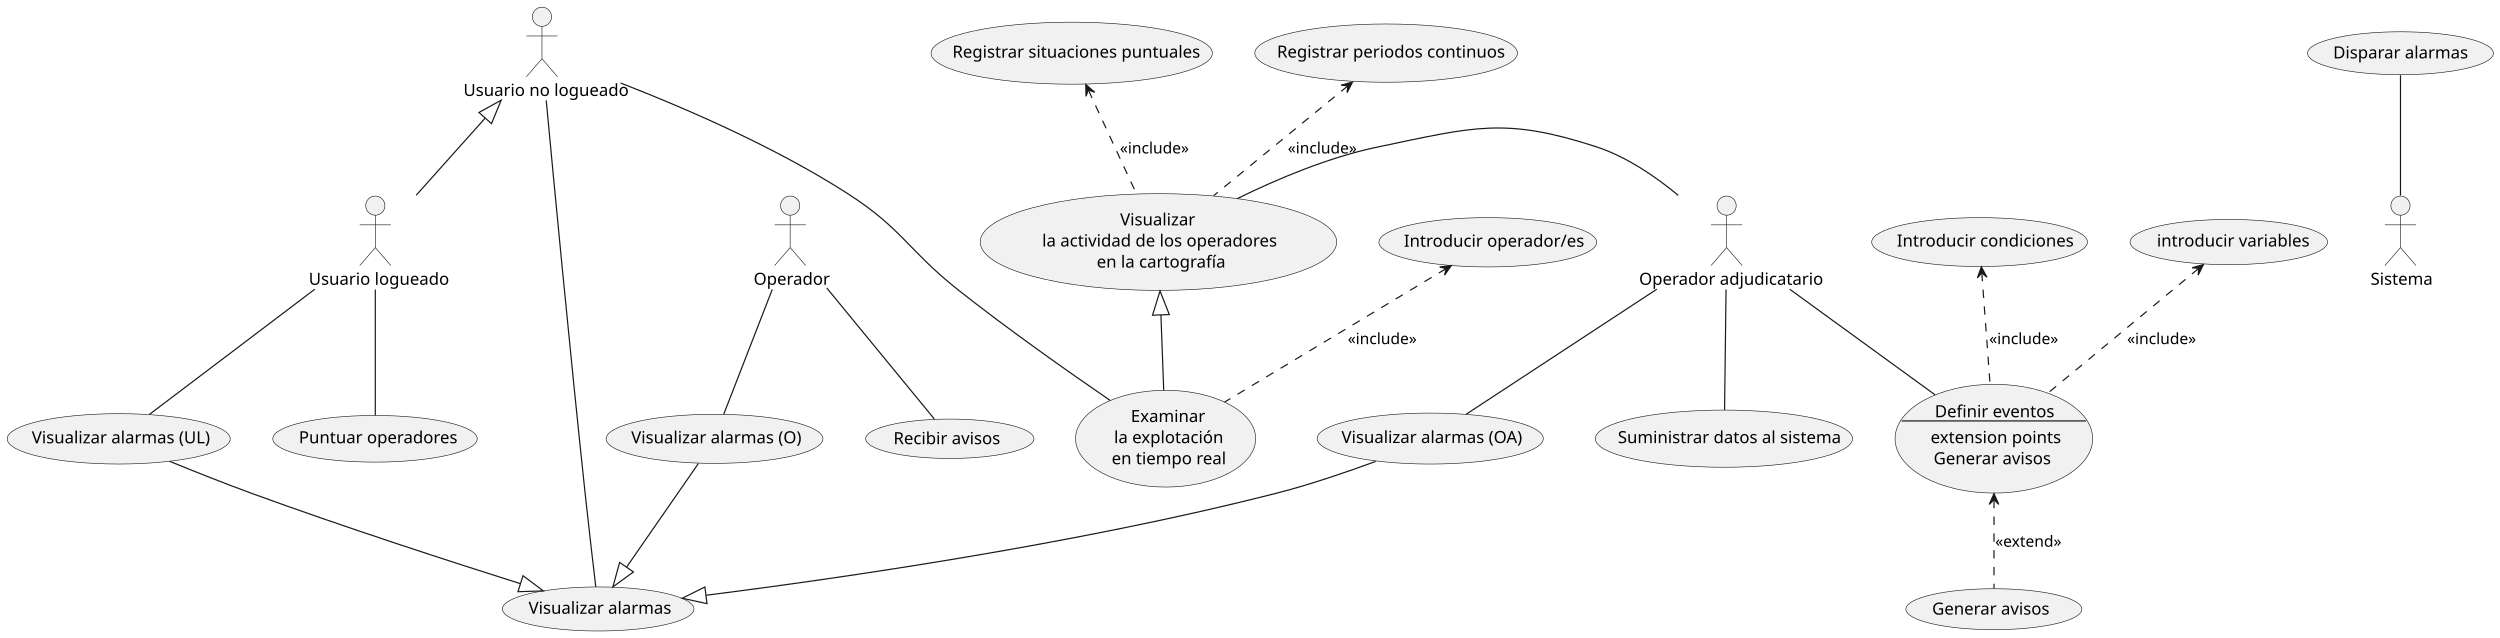
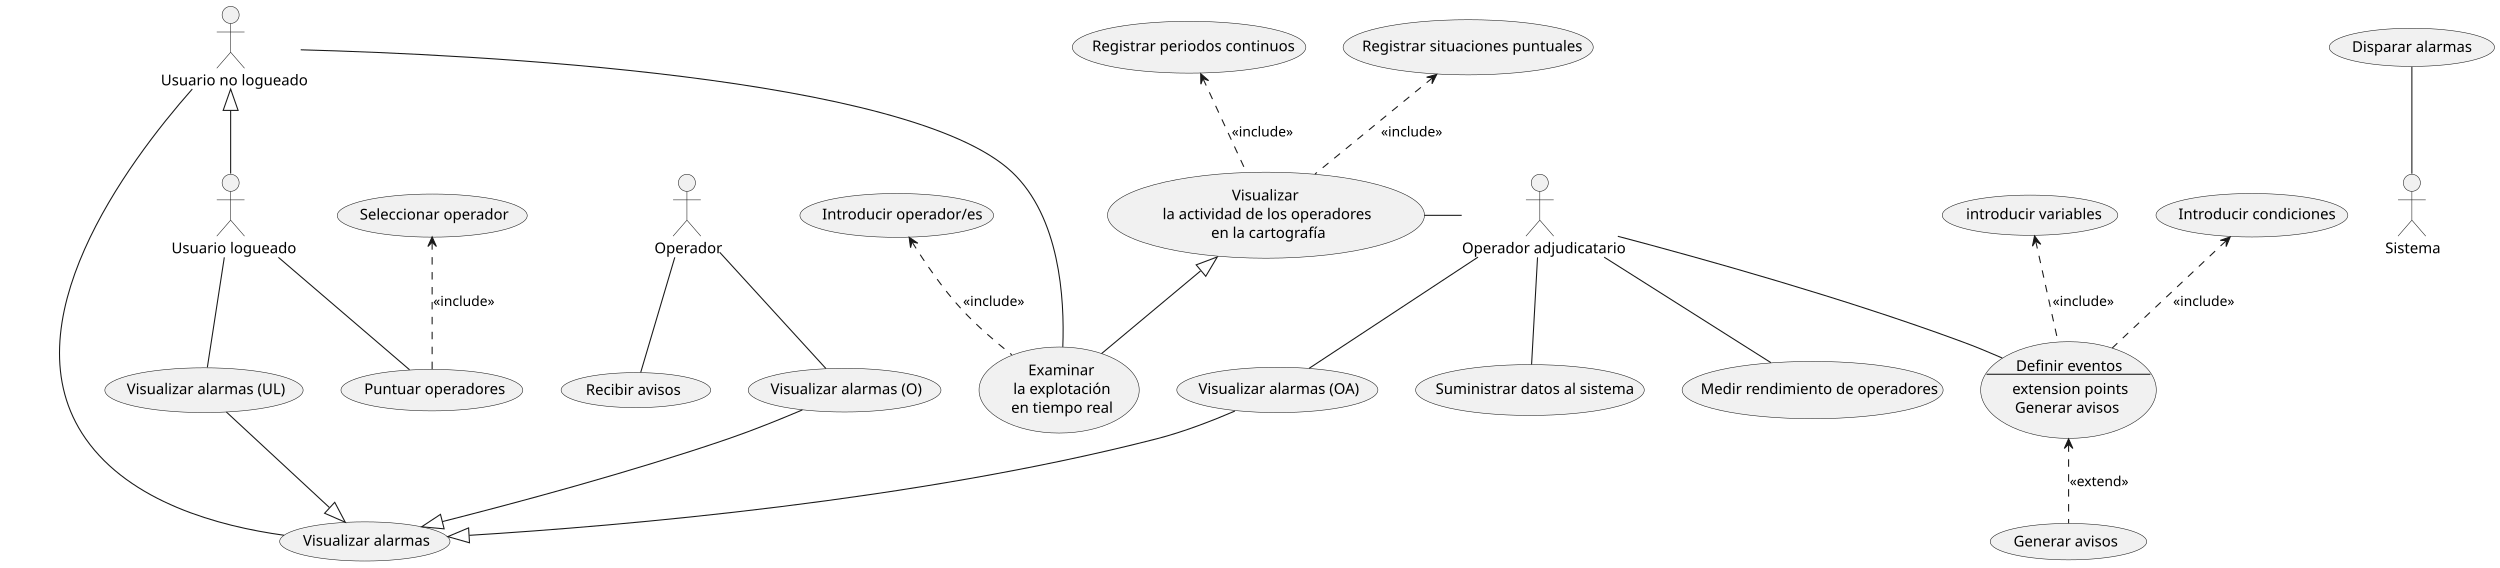
- <svg xmlns="http://www.w3.org/2000/svg" contentStyleType="text/css" height="532px" preserveAspectRatio="none" style="width:2085px;height:532px;background:#FFFFFF;" version="1.1" viewBox="0 0 2085 532" width="2085px" zoomAndPan="magnify">
+ <svg xmlns="http://www.w3.org/2000/svg" contentStyleType="text/css" height="532px" preserveAspectRatio="none" style="width:2345px;height:532px;background:#FFFFFF;" version="1.1" viewBox="0 0 2345 532" width="2345px" zoomAndPan="magnify">
  <defs />
  <g>
    <g id="elem_OA">
-       <ellipse cx="1440" cy="171.5" fill="#F1F1F1" rx="8" ry="8" style="stroke:#181818;stroke-width:0.5;" />
-       <path d="M1440,179.5 L1440,206.5 M1427,187.5 L1453,187.5 M1440,206.5 L1427,221.5 M1440,206.5 L1453,221.5 " fill="none" style="stroke:#181818;stroke-width:0.5;" />
-       <text fill="#000000" font-family="sans-serif" font-size="14" lengthAdjust="spacing" textLength="146" x="1367" y="237.533">Operador adjudicatario</text>
+       <ellipse cx="1444.34" cy="171.5" fill="#F1F1F1" rx="8" ry="8" style="stroke:#181818;stroke-width:0.5;" />
+       <path d="M1444.34,179.5 L1444.34,206.5 M1431.34,187.5 L1457.34,187.5 M1444.34,206.5 L1431.34,221.5 M1444.34,206.5 L1457.34,221.5 " fill="none" style="stroke:#181818;stroke-width:0.5;" />
+       <text fill="#000000" font-family="sans-serif" font-size="14" lengthAdjust="spacing" textLength="146" x="1371.34" y="237.533">Operador adjudicatario</text>
    </g>
    <g id="elem_Operador">
-       <ellipse cx="659" cy="171.5" fill="#F1F1F1" rx="8" ry="8" style="stroke:#181818;stroke-width:0.5;" />
-       <path d="M659,179.5 L659,206.5 M646,187.5 L672,187.5 M659,206.5 L646,221.5 M659,206.5 L672,221.5 " fill="none" style="stroke:#181818;stroke-width:0.5;" />
-       <text fill="#000000" font-family="sans-serif" font-size="14" lengthAdjust="spacing" textLength="61" x="628.5" y="237.533">Operador</text>
+       <ellipse cx="644.34" cy="171.5" fill="#F1F1F1" rx="8" ry="8" style="stroke:#181818;stroke-width:0.5;" />
+       <path d="M644.34,179.5 L644.34,206.5 M631.34,187.5 L657.34,187.5 M644.34,206.5 L631.34,221.5 M644.34,206.5 L657.34,221.5 " fill="none" style="stroke:#181818;stroke-width:0.5;" />
+       <text fill="#000000" font-family="sans-serif" font-size="14" lengthAdjust="spacing" textLength="61" x="613.84" y="237.533">Operador</text>
    </g>
    <g id="elem_UR">
-       <ellipse cx="313" cy="171.5" fill="#F1F1F1" rx="8" ry="8" style="stroke:#181818;stroke-width:0.5;" />
-       <path d="M313,179.5 L313,206.5 M300,187.5 L326,187.5 M313,206.5 L300,221.5 M313,206.5 L326,221.5 " fill="none" style="stroke:#181818;stroke-width:0.5;" />
-       <text fill="#000000" font-family="sans-serif" font-size="14" lengthAdjust="spacing" textLength="111" x="257.5" y="237.533">Usuario logueado</text>
+       <ellipse cx="216.34" cy="171.5" fill="#F1F1F1" rx="8" ry="8" style="stroke:#181818;stroke-width:0.5;" />
+       <path d="M216.34,179.5 L216.34,206.5 M203.34,187.5 L229.34,187.5 M216.34,206.5 L203.34,221.5 M216.34,206.5 L229.34,221.5 " fill="none" style="stroke:#181818;stroke-width:0.5;" />
+       <text fill="#000000" font-family="sans-serif" font-size="14" lengthAdjust="spacing" textLength="111" x="160.84" y="237.533">Usuario logueado</text>
    </g>
    <g id="elem_UNR">
-       <ellipse cx="452" cy="14" fill="#F1F1F1" rx="8" ry="8" style="stroke:#181818;stroke-width:0.5;" />
-       <path d="M452,22 L452,49 M439,30 L465,30 M452,49 L439,64 M452,49 L465,64 " fill="none" style="stroke:#181818;stroke-width:0.5;" />
-       <text fill="#000000" font-family="sans-serif" font-size="14" lengthAdjust="spacing" textLength="131" x="386.5" y="80.033">Usuario no logueado</text>
+       <ellipse cx="216.34" cy="14" fill="#F1F1F1" rx="8" ry="8" style="stroke:#181818;stroke-width:0.5;" />
+       <path d="M216.34,22 L216.34,49 M203.34,30 L229.34,30 M216.34,49 L203.34,64 M216.34,49 L229.34,64 " fill="none" style="stroke:#181818;stroke-width:0.5;" />
+       <text fill="#000000" font-family="sans-serif" font-size="14" lengthAdjust="spacing" textLength="131" x="150.84" y="80.033">Usuario no logueado</text>
    </g>
    <g id="elem_VisualAct">
-       <ellipse cx="966.164" cy="201.855" fill="#F1F1F1" rx="148.664" ry="40.355" style="stroke:#181818;stroke-width:0.5;" />
-       <text fill="#000000" font-family="sans-serif" font-size="14" lengthAdjust="spacing" textLength="60" x="934.164" y="187.974">Visualizar</text>
-       <text fill="#000000" font-family="sans-serif" font-size="14" lengthAdjust="spacing" textLength="190" x="869.164" y="205.584">la actividad de los operadores</text>
-       <text fill="#000000" font-family="sans-serif" font-size="14" lengthAdjust="spacing" textLength="103" x="914.664" y="223.193">en la cartografía</text>
+       <ellipse cx="1187.504" cy="201.855" fill="#F1F1F1" rx="148.664" ry="40.355" style="stroke:#181818;stroke-width:0.5;" />
+       <text fill="#000000" font-family="sans-serif" font-size="14" lengthAdjust="spacing" textLength="60" x="1155.504" y="187.974">Visualizar</text>
+       <text fill="#000000" font-family="sans-serif" font-size="14" lengthAdjust="spacing" textLength="190" x="1090.504" y="205.584">la actividad de los operadores</text>
+       <text fill="#000000" font-family="sans-serif" font-size="14" lengthAdjust="spacing" textLength="103" x="1136.004" y="223.193">en la cartografía</text>
    </g>
    <g id="elem_Registrar situaciones puntuales">
-       <ellipse cx="893.817" cy="44.363" fill="#F1F1F1" rx="117.317" ry="25.863" style="stroke:#181818;stroke-width:0.5;" />
-       <text fill="#000000" font-family="sans-serif" font-size="14" lengthAdjust="spacing" textLength="199" x="794.317" y="48.092">Registrar situaciones puntuales</text>
+       <ellipse cx="1377.157" cy="44.363" fill="#F1F1F1" rx="117.317" ry="25.863" style="stroke:#181818;stroke-width:0.5;" />
+       <text fill="#000000" font-family="sans-serif" font-size="14" lengthAdjust="spacing" textLength="199" x="1277.657" y="48.092">Registrar situaciones puntuales</text>
    </g>
    <g id="elem_Registrar periodos continuos">
-       <ellipse cx="1156.023" cy="44.304" fill="#F1F1F1" rx="109.523" ry="24.305" style="stroke:#181818;stroke-width:0.5;" />
-       <text fill="#000000" font-family="sans-serif" font-size="14" lengthAdjust="spacing" textLength="182" x="1065.023" y="48.033">Registrar periodos continuos</text>
+       <ellipse cx="1115.363" cy="44.304" fill="#F1F1F1" rx="109.523" ry="24.305" style="stroke:#181818;stroke-width:0.5;" />
+       <text fill="#000000" font-family="sans-serif" font-size="14" lengthAdjust="spacing" textLength="182" x="1024.363" y="48.033">Registrar periodos continuos</text>
    </g>
    <g id="elem_Visualizar alarmas UR">
-       <ellipse cx="99.002" cy="366" fill="#F1F1F1" rx="93.002" ry="21" style="stroke:#181818;stroke-width:0.5;" />
-       <text fill="#000000" font-family="sans-serif" font-size="14" lengthAdjust="spacing" textLength="145" x="26.502" y="369.729">Visualizar alarmas (UL)</text>
+       <ellipse cx="191.342" cy="366" fill="#F1F1F1" rx="93.002" ry="21" style="stroke:#181818;stroke-width:0.5;" />
+       <text fill="#000000" font-family="sans-serif" font-size="14" lengthAdjust="spacing" textLength="145" x="118.842" y="369.729">Visualizar alarmas (UL)</text>
    </g>
    <g id="elem_Visualizar alarmas OA">
-       <ellipse cx="1192.813" cy="365.763" fill="#F1F1F1" rx="94.313" ry="21.263" style="stroke:#181818;stroke-width:0.5;" />
-       <text fill="#000000" font-family="sans-serif" font-size="14" lengthAdjust="spacing" textLength="148" x="1118.813" y="369.491">Visualizar alarmas (OA)</text>
+       <ellipse cx="1198.153" cy="365.763" fill="#F1F1F1" rx="94.313" ry="21.263" style="stroke:#181818;stroke-width:0.5;" />
+       <text fill="#000000" font-family="sans-serif" font-size="14" lengthAdjust="spacing" textLength="148" x="1124.153" y="369.491">Visualizar alarmas (OA)</text>
    </g>
    <g id="elem_Visualizar alarmas O">
-       <ellipse cx="595.897" cy="365.979" fill="#F1F1F1" rx="90.397" ry="20.48" style="stroke:#181818;stroke-width:0.5;" />
-       <text fill="#000000" font-family="sans-serif" font-size="14" lengthAdjust="spacing" textLength="139" x="526.397" y="369.708">Visualizar alarmas (O)</text>
+       <ellipse cx="792.237" cy="365.979" fill="#F1F1F1" rx="90.397" ry="20.48" style="stroke:#181818;stroke-width:0.5;" />
+       <text fill="#000000" font-family="sans-serif" font-size="14" lengthAdjust="spacing" textLength="139" x="722.737" y="369.708">Visualizar alarmas (O)</text>
    </g>
    <g id="elem_Visualizar alarmas">
-       <ellipse cx="498.879" cy="507.876" fill="#F1F1F1" rx="79.879" ry="18.376" style="stroke:#181818;stroke-width:0.5;" />
-       <text fill="#000000" font-family="sans-serif" font-size="14" lengthAdjust="spacing" textLength="114" x="440.837" y="511.902">Visualizar alarmas</text>
+       <ellipse cx="342.219" cy="507.876" fill="#F1F1F1" rx="79.879" ry="18.376" style="stroke:#181818;stroke-width:0.5;" />
+       <text fill="#000000" font-family="sans-serif" font-size="14" lengthAdjust="spacing" textLength="114" x="284.177" y="511.902">Visualizar alarmas</text>
    </g>
    <g id="elem_Recibir avisos">
-       <ellipse cx="792.153" cy="365.931" fill="#F1F1F1" rx="70.153" ry="16.431" style="stroke:#181818;stroke-width:0.5;" />
-       <text fill="#000000" font-family="sans-serif" font-size="14" lengthAdjust="spacing" textLength="88" x="745.153" y="370.447">Recibir avisos</text>
+       <ellipse cx="596.493" cy="365.931" fill="#F1F1F1" rx="70.153" ry="16.431" style="stroke:#181818;stroke-width:0.5;" />
+       <text fill="#000000" font-family="sans-serif" font-size="14" lengthAdjust="spacing" textLength="88" x="549.493" y="370.447">Recibir avisos</text>
    </g>
    <g id="elem_DE">
-       <ellipse cx="1662.882" cy="365.857" fill="#F1F1F1" rx="82.382" ry="45.357" style="stroke:#181818;stroke-width:0.5;" />
-       <text fill="#000000" font-family="sans-serif" font-size="14" lengthAdjust="spacing" textLength="95" x="1613.632" y="347.976">Definir eventos</text>
-       <line style="stroke:#181818;stroke-width:1.0;" x1="1586.012" x2="1739.753" y1="351.052" y2="351.052" />
-       <text fill="#000000" font-family="sans-serif" font-size="14" lengthAdjust="spacing" textLength="102" x="1610.132" y="369.585">extension points</text>
-       <text fill="#000000" font-family="sans-serif" font-size="14" lengthAdjust="spacing" textLength="97" x="1612.632" y="387.195">Generar avisos</text>
+       <ellipse cx="1940.222" cy="365.857" fill="#F1F1F1" rx="82.382" ry="45.357" style="stroke:#181818;stroke-width:0.5;" />
+       <text fill="#000000" font-family="sans-serif" font-size="14" lengthAdjust="spacing" textLength="95" x="1890.972" y="347.976">Definir eventos</text>
+       <line style="stroke:#181818;stroke-width:1.0;" x1="1863.352" x2="2017.093" y1="351.052" y2="351.052" />
+       <text fill="#000000" font-family="sans-serif" font-size="14" lengthAdjust="spacing" textLength="102" x="1887.472" y="369.585">extension points</text>
+       <text fill="#000000" font-family="sans-serif" font-size="14" lengthAdjust="spacing" textLength="97" x="1889.972" y="387.195">Generar avisos</text>
    </g>
    <g id="elem_GA">
-       <ellipse cx="1662.876" cy="508.075" fill="#F1F1F1" rx="73.376" ry="17.075" style="stroke:#181818;stroke-width:0.5;" />
-       <text fill="#000000" font-family="sans-serif" font-size="14" lengthAdjust="spacing" textLength="97" x="1611.376" y="512.592">Generar avisos</text>
+       <ellipse cx="1940.216" cy="508.075" fill="#F1F1F1" rx="73.376" ry="17.075" style="stroke:#181818;stroke-width:0.5;" />
+       <text fill="#000000" font-family="sans-serif" font-size="14" lengthAdjust="spacing" textLength="97" x="1888.716" y="512.592">Generar avisos</text>
    </g>
    <g id="elem_EX">
-       <ellipse cx="972.125" cy="365.855" fill="#F1F1F1" rx="75.125" ry="40.355" style="stroke:#181818;stroke-width:0.5;" />
-       <text fill="#000000" font-family="sans-serif" font-size="14" lengthAdjust="spacing" textLength="58" x="943.125" y="351.974">Examinar</text>
-       <text fill="#000000" font-family="sans-serif" font-size="14" lengthAdjust="spacing" textLength="86" x="929.125" y="369.584">la explotación</text>
-       <text fill="#000000" font-family="sans-serif" font-size="14" lengthAdjust="spacing" textLength="90" x="927.125" y="387.193">en tiempo real</text>
+       <ellipse cx="993.465" cy="365.855" fill="#F1F1F1" rx="75.125" ry="40.355" style="stroke:#181818;stroke-width:0.5;" />
+       <text fill="#000000" font-family="sans-serif" font-size="14" lengthAdjust="spacing" textLength="58" x="964.465" y="351.974">Examinar</text>
+       <text fill="#000000" font-family="sans-serif" font-size="14" lengthAdjust="spacing" textLength="86" x="950.465" y="369.584">la explotación</text>
+       <text fill="#000000" font-family="sans-serif" font-size="14" lengthAdjust="spacing" textLength="90" x="948.465" y="387.193">en tiempo real</text>
    </g>
    <g id="elem_introducir variables">
-       <ellipse cx="1858.835" cy="201.867" fill="#F1F1F1" rx="82.335" ry="18.867" style="stroke:#181818;stroke-width:0.5;" />
-       <text fill="#000000" font-family="sans-serif" font-size="14" lengthAdjust="spacing" textLength="120" x="1798.835" y="205.595">introducir variables</text>
+       <ellipse cx="1904.175" cy="201.867" fill="#F1F1F1" rx="82.335" ry="18.867" style="stroke:#181818;stroke-width:0.5;" />
+       <text fill="#000000" font-family="sans-serif" font-size="14" lengthAdjust="spacing" textLength="120" x="1844.175" y="205.595">introducir variables</text>
    </g>
    <g id="elem_Introducir condiciones">
-       <ellipse cx="1650.966" cy="201.893" fill="#F1F1F1" rx="89.966" ry="20.393" style="stroke:#181818;stroke-width:0.5;" />
-       <text fill="#000000" font-family="sans-serif" font-size="14" lengthAdjust="spacing" textLength="138" x="1581.966" y="205.622">Introducir condiciones</text>
+       <ellipse cx="2112.306" cy="201.893" fill="#F1F1F1" rx="89.966" ry="20.393" style="stroke:#181818;stroke-width:0.5;" />
+       <text fill="#000000" font-family="sans-serif" font-size="14" lengthAdjust="spacing" textLength="138" x="2043.306" y="205.622">Introducir condiciones</text>
    </g>
    <g id="elem_Introducir operador/es">
-       <ellipse cx="1240.83" cy="202.066" fill="#F1F1F1" rx="90.83" ry="20.566" style="stroke:#181818;stroke-width:0.5;" />
-       <text fill="#000000" font-family="sans-serif" font-size="14" lengthAdjust="spacing" textLength="140" x="1170.83" y="205.794">Introducir operador/es</text>
+       <ellipse cx="841.17" cy="202.066" fill="#F1F1F1" rx="90.83" ry="20.566" style="stroke:#181818;stroke-width:0.5;" />
+       <text fill="#000000" font-family="sans-serif" font-size="14" lengthAdjust="spacing" textLength="140" x="771.17" y="205.794">Introducir operador/es</text>
    </g>
    <g id="elem_Disparar alarmas">
-       <ellipse cx="2002.007" cy="44.401" fill="#F1F1F1" rx="77.507" ry="17.901" style="stroke:#181818;stroke-width:0.5;" />
-       <text fill="#000000" font-family="sans-serif" font-size="14" lengthAdjust="spacing" textLength="108" x="1945.857" y="48.716">Disparar alarmas</text>
+       <ellipse cx="2262.347" cy="44.401" fill="#F1F1F1" rx="77.507" ry="17.901" style="stroke:#181818;stroke-width:0.5;" />
+       <text fill="#000000" font-family="sans-serif" font-size="14" lengthAdjust="spacing" textLength="108" x="2206.197" y="48.716">Disparar alarmas</text>
    </g>
    <g id="elem_Sistema">
-       <ellipse cx="2002" cy="171.5" fill="#F1F1F1" rx="8" ry="8" style="stroke:#181818;stroke-width:0.5;" />
-       <path d="M2002,179.5 L2002,206.5 M1989,187.5 L2015,187.5 M2002,206.5 L1989,221.5 M2002,206.5 L2015,221.5 " fill="none" style="stroke:#181818;stroke-width:0.5;" />
-       <text fill="#000000" font-family="sans-serif" font-size="14" lengthAdjust="spacing" textLength="50" x="1977" y="237.533">Sistema</text>
+       <ellipse cx="2262.34" cy="171.5" fill="#F1F1F1" rx="8" ry="8" style="stroke:#181818;stroke-width:0.5;" />
+       <path d="M2262.34,179.5 L2262.34,206.5 M2249.34,187.5 L2275.34,187.5 M2262.34,206.5 L2249.34,221.5 M2262.34,206.5 L2275.34,221.5 " fill="none" style="stroke:#181818;stroke-width:0.5;" />
+       <text fill="#000000" font-family="sans-serif" font-size="14" lengthAdjust="spacing" textLength="50" x="2237.34" y="237.533">Sistema</text>
    </g>
    <g id="elem_Suministrar datos al sistema">
-       <ellipse cx="1437.751" cy="365.85" fill="#F1F1F1" rx="107.251" ry="23.85" style="stroke:#181818;stroke-width:0.5;" />
-       <text fill="#000000" font-family="sans-serif" font-size="14" lengthAdjust="spacing" textLength="177" x="1349.251" y="369.579">Suministrar datos al sistema</text>
-     </g>
-     <g id="elem_Puntuar operadores">
-       <ellipse cx="312.77" cy="365.954" fill="#F1F1F1" rx="85.27" ry="19.454" style="stroke:#181818;stroke-width:0.5;" />
-       <text fill="#000000" font-family="sans-serif" font-size="14" lengthAdjust="spacing" textLength="127" x="249.27" y="369.683">Puntuar operadores</text>
+       <ellipse cx="1435.091" cy="365.85" fill="#F1F1F1" rx="107.251" ry="23.85" style="stroke:#181818;stroke-width:0.5;" />
+       <text fill="#000000" font-family="sans-serif" font-size="14" lengthAdjust="spacing" textLength="177" x="1346.591" y="369.579">Suministrar datos al sistema</text>
+     </g>
+     <g id="elem_PO">
+       <ellipse cx="405.11" cy="365.954" fill="#F1F1F1" rx="85.27" ry="19.454" style="stroke:#181818;stroke-width:0.5;" />
+       <text fill="#000000" font-family="sans-serif" font-size="14" lengthAdjust="spacing" textLength="127" x="341.61" y="369.683">Puntuar operadores</text>
+     </g>
+     <g id="elem_Seleccionar operador">
+       <ellipse cx="405.445" cy="202.221" fill="#F1F1F1" rx="89.105" ry="20.221" style="stroke:#181818;stroke-width:0.5;" />
+       <text fill="#000000" font-family="sans-serif" font-size="14" lengthAdjust="spacing" textLength="136" x="337.445" y="205.95">Seleccionar operador</text>
+     </g>
+     <g id="elem_Medir rendimiento de operadores">
+       <ellipse cx="1700.251" cy="365.882" fill="#F1F1F1" rx="122.411" ry="26.882" style="stroke:#181818;stroke-width:0.5;" />
+       <text fill="#000000" font-family="sans-serif" font-size="14" lengthAdjust="spacing" textLength="210" x="1595.251" y="369.611">Medir rendimiento de operadores</text>
    </g>
    <g id="link_VisualAct_OA">
-       <path d="M1031.8,165.69 C1065.84,148.95 1108.7,130.96 1149.5,122.5 C1228.7,106.08 1254.62,97.35 1331.5,122.5 C1356.58,130.7 1380.66,147.16 1399.73,162.98 " fill="none" id="VisualAct-OA" style="stroke:#181818;stroke-width:1.0;" />
+       <path d="M1335.92,202 C1347.63,202 1359.35,202 1371.07,202 " fill="none" id="VisualAct-OA" style="stroke:#181818;stroke-width:1.0;" />
    </g>
    <g id="link_Registrar situaciones puntuales_VisualAct">
-       <path d="M907.77,75.24 C919.11,99.73 935.29,134.67 947.72,161.51 " fill="none" id="Registrar situaciones puntuales-backto-VisualAct" style="stroke:#181818;stroke-width:1.0;stroke-dasharray:7.0,7.0;" />
-       <polygon fill="#181818" points="905.57,70.48,905.716,80.328,907.668,75.019,912.977,76.971,905.57,70.48" style="stroke:#181818;stroke-width:1.0;" />
-       <text fill="#000000" font-family="sans-serif" font-size="13" lengthAdjust="spacing" textLength="55" x="934" y="127.995">«include»</text>
+       <path d="M1343.61,73.1 C1312.96,98.19 1267.46,135.42 1233.45,163.26 " fill="none" id="Registrar situaciones puntuales-backto-VisualAct" style="stroke:#181818;stroke-width:1.0;stroke-dasharray:7.0,7.0;" />
+       <polygon fill="#181818" points="1347.65,69.8,1338.153,72.409,1343.782,72.969,1343.223,78.598,1347.65,69.8" style="stroke:#181818;stroke-width:1.0;" />
+       <text fill="#000000" font-family="sans-serif" font-size="13" lengthAdjust="spacing" textLength="55" x="1295.34" y="127.995">«include»</text>
    </g>
    <g id="link_Registrar periodos continuos_VisualAct">
-       <path d="M1123.94,71.74 C1093.32,96.8 1046.83,134.85 1012.21,163.18 " fill="none" id="Registrar periodos continuos-backto-VisualAct" style="stroke:#181818;stroke-width:1.0;stroke-dasharray:7.0,7.0;" />
-       <polygon fill="#181818" points="1127.96,68.44,1118.457,71.028,1124.085,71.6,1123.513,77.228,1127.96,68.44" style="stroke:#181818;stroke-width:1.0;" />
-       <text fill="#000000" font-family="sans-serif" font-size="13" lengthAdjust="spacing" textLength="55" x="1074" y="127.995">«include»</text>
+       <path d="M1128.48,73.88 C1139.87,98.49 1156.48,134.35 1169.15,161.71 " fill="none" id="Registrar periodos continuos-backto-VisualAct" style="stroke:#181818;stroke-width:1.0;stroke-dasharray:7.0,7.0;" />
+       <polygon fill="#181818" points="1126.27,69.12,1126.427,78.968,1128.373,73.656,1133.685,75.602,1126.27,69.12" style="stroke:#181818;stroke-width:1.0;" />
+       <text fill="#000000" font-family="sans-serif" font-size="13" lengthAdjust="spacing" textLength="55" x="1155.34" y="127.995">«include»</text>
    </g>
    <g id="link_OA_Visualizar alarmas OA">
-       <path d="M1381.78,241.19 C1331.86,273.93 1261.97,319.76 1222.75,345.49 " fill="none" id="OA-Visualizar alarmas OA" style="stroke:#181818;stroke-width:1.0;" />
+       <path d="M1386.35,241.19 C1336.63,273.93 1267.03,319.76 1227.96,345.49 " fill="none" id="OA-Visualizar alarmas OA" style="stroke:#181818;stroke-width:1.0;" />
    </g>
    <g id="link_UR_Visualizar alarmas UR">
-       <path d="M262.56,241.19 C219.18,274.02 158.41,320.03 124.48,345.71 " fill="none" id="UR-Visualizar alarmas UR" style="stroke:#181818;stroke-width:1.0;" />
+       <path d="M210.41,241.39 C205.42,273.77 198.46,318.83 194.48,344.65 " fill="none" id="UR-Visualizar alarmas UR" style="stroke:#181818;stroke-width:1.0;" />
    </g>
    <g id="link_Operador_Visualizar alarmas O">
-       <path d="M644.07,241.39 C631.33,274.14 613.55,319.88 603.57,345.54 " fill="none" id="Operador-Visualizar alarmas O" style="stroke:#181818;stroke-width:1.0;" />
+       <path d="M675,236.57 C705.15,269.56 750.1,318.76 774.69,345.69 " fill="none" id="Operador-Visualizar alarmas O" style="stroke:#181818;stroke-width:1.0;" />
    </g>
    <g id="link_Visualizar alarmas O_Visualizar alarmas">
-       <path d="M582.51,386.47 C567.04,408.79 541.4,445.81 522.6,472.94 " fill="none" id="Visualizar alarmas O-to-Visualizar alarmas" style="stroke:#181818;stroke-width:1.0;" />
-       <polygon fill="none" points="528.29,477.01,511.15,489.46,516.79,469.04,528.29,477.01" style="stroke:#181818;stroke-width:1.0;" />
+       <path d="M752.64,384.49 C732.15,393.18 706.64,403.51 683.34,411.5 C592.03,442.81 484.46,471.63 414.92,489.25 " fill="none" id="Visualizar alarmas O-to-Visualizar alarmas" style="stroke:#181818;stroke-width:1.0;" />
+       <polygon fill="none" points="416.59,496.04,395.49,494.13,413.18,482.47,416.59,496.04" style="stroke:#181818;stroke-width:1.0;" />
    </g>
    <g id="link_Visualizar alarmas OA_Visualizar alarmas">
-       <path d="M1147.29,384.83 C1122.87,393.83 1092.12,404.33 1064,411.5 C898.62,453.7 701.13,482.23 588.86,496.46 " fill="none" id="Visualizar alarmas OA-to-Visualizar alarmas" style="stroke:#181818;stroke-width:1.0;" />
-       <polygon fill="none" points="589.63,503.42,568.92,498.95,587.89,489.52,589.63,503.42" style="stroke:#181818;stroke-width:1.0;" />
+       <path d="M1158.35,385.55 C1137.08,394.69 1110.25,405.1 1085.34,411.5 C858.73,469.72 583.69,493.28 440.19,502.14 " fill="none" id="Visualizar alarmas OA-to-Visualizar alarmas" style="stroke:#181818;stroke-width:1.0;" />
+       <polygon fill="none" points="440.38,509.14,420,503.34,439.55,495.16,440.38,509.14" style="stroke:#181818;stroke-width:1.0;" />
    </g>
    <g id="link_Visualizar alarmas UR_Visualizar alarmas">
-       <path d="M141.46,384.74 C162.04,393.15 187.18,403.17 210,411.5 C286.31,439.37 375.2,468.21 434.04,486.8 " fill="none" id="Visualizar alarmas UR-to-Visualizar alarmas" style="stroke:#181818;stroke-width:1.0;" />
-       <polygon fill="none" points="436.17,480.14,453.15,492.82,431.97,493.49,436.17,480.14" style="stroke:#181818;stroke-width:1.0;" />
+       <path d="M212.33,386.47 C237.36,409.67 279.49,448.73 308.99,476.08 " fill="none" id="Visualizar alarmas UR-to-Visualizar alarmas" style="stroke:#181818;stroke-width:1.0;" />
+       <polygon fill="none" points="313.98,471.16,323.89,489.89,304.46,481.43,313.98,471.16" style="stroke:#181818;stroke-width:1.0;" />
    </g>
    <g id="link_Operador_Recibir avisos">
-       <path d="M689.51,240.17 C717.89,274.73 758.77,324.53 779.27,349.5 " fill="none" id="Operador-Recibir avisos" style="stroke:#181818;stroke-width:1.0;" />
+       <path d="M632.96,241.39 C622.76,275.82 608.3,324.62 600.98,349.34 " fill="none" id="Operador-Recibir avisos" style="stroke:#181818;stroke-width:1.0;" />
    </g>
    <g id="link_OA_DE">
-       <path d="M1492.57,241.19 C1529.26,267.85 1577.92,303.19 1613.84,329.29 " fill="none" id="OA-DE" style="stroke:#181818;stroke-width:1.0;" />
+       <path d="M1517.53,221.65 C1597.72,242.79 1729.67,279.65 1840.34,320.5 C1852.73,325.07 1865.76,330.44 1878.17,335.84 " fill="none" id="OA-DE" style="stroke:#181818;stroke-width:1.0;" />
    </g>
    <g id="link_introducir variables_DE">
-       <path d="M1833.51,224.06 C1801.74,250.33 1746.87,295.68 1707.96,327.84 " fill="none" id="introducir variables-backto-DE" style="stroke:#181818;stroke-width:1.0;stroke-dasharray:7.0,7.0;" />
-       <polygon fill="#181818" points="1837.65,220.65,1828.164,223.297,1833.795,223.834,1833.258,229.465,1837.65,220.65" style="stroke:#181818;stroke-width:1.0;" />
-       <text fill="#000000" font-family="sans-serif" font-size="13" lengthAdjust="spacing" textLength="55" x="1774" y="286.995">«include»</text>
+       <path d="M1909.51,226.27 C1914.96,250.81 1923.69,290.06 1930.46,320.56 " fill="none" id="introducir variables-backto-DE" style="stroke:#181818;stroke-width:1.0;stroke-dasharray:7.0,7.0;" />
+       <polygon fill="#181818" points="1908.4,221.27,1906.448,230.923,1909.485,226.151,1914.257,229.188,1908.4,221.27" style="stroke:#181818;stroke-width:1.0;" />
+       <text fill="#000000" font-family="sans-serif" font-size="13" lengthAdjust="spacing" textLength="55" x="1925.34" y="286.995">«include»</text>
    </g>
    <g id="link_Introducir condiciones_DE">
-       <path d="M1652.82,227.56 C1654.64,252.1 1657.47,290.37 1659.69,320.3 " fill="none" id="Introducir condiciones-backto-DE" style="stroke:#181818;stroke-width:1.0;stroke-dasharray:7.0,7.0;" />
-       <polygon fill="#181818" points="1652.45,222.54,1649.13,231.812,1652.822,227.526,1657.108,231.218,1652.45,222.54" style="stroke:#181818;stroke-width:1.0;" />
-       <text fill="#000000" font-family="sans-serif" font-size="13" lengthAdjust="spacing" textLength="55" x="1659" y="286.995">«include»</text>
+       <path d="M2087.98,225.94 C2060.27,252.05 2014.56,295.1 1981.33,326.39 " fill="none" id="Introducir condiciones-backto-DE" style="stroke:#181818;stroke-width:1.0;stroke-dasharray:7.0,7.0;" />
+       <polygon fill="#181818" points="2091.93,222.22,2082.635,225.476,2088.289,225.647,2088.118,231.301,2091.93,222.22" style="stroke:#181818;stroke-width:1.0;" />
+       <text fill="#000000" font-family="sans-serif" font-size="13" lengthAdjust="spacing" textLength="55" x="2038.34" y="286.995">«include»</text>
    </g>
    <g id="link_DE_GA">
-       <path d="M1663,416.82 C1663,442.79 1663,472.81 1663,490.83 " fill="none" id="DE-backto-GA" style="stroke:#181818;stroke-width:1.0;stroke-dasharray:7.0,7.0;" />
-       <polygon fill="#181818" points="1663,411.68,1659,420.68,1663,416.68,1667,420.68,1663,411.68" style="stroke:#181818;stroke-width:1.0;" />
-       <text fill="#000000" font-family="sans-serif" font-size="13" lengthAdjust="spacing" textLength="53" x="1664" y="455.995">«extend»</text>
+       <path d="M1940.34,416.82 C1940.34,442.79 1940.34,472.81 1940.34,490.83 " fill="none" id="DE-backto-GA" style="stroke:#181818;stroke-width:1.0;stroke-dasharray:7.0,7.0;" />
+       <polygon fill="#181818" points="1940.34,411.68,1936.34,420.68,1940.34,416.68,1944.34,420.68,1940.34,411.68" style="stroke:#181818;stroke-width:1.0;" />
+       <text fill="#000000" font-family="sans-serif" font-size="13" lengthAdjust="spacing" textLength="53" x="1941.34" y="455.995">«extend»</text>
    </g>
    <g id="link_UNR_EX">
-       <path d="M517.54,69.22 C570.7,89.87 646.47,122.55 707,161.5 C753.1,191.16 756.96,208.56 800,242.5 C841.45,275.19 890.69,309.86 925.84,333.94 " fill="none" id="UNR-EX" style="stroke:#181818;stroke-width:1.0;" />
+       <path d="M282.07,46.71 C443.58,51.09 853.67,71.05 949.34,161.5 C993.86,203.59 998.71,279.16 996.91,325.42 " fill="none" id="UNR-EX" style="stroke:#181818;stroke-width:1.0;" />
    </g>
    <g id="link_VisualAct_EX">
-       <path d="M968.21,262.67 C968.99,283.62 969.84,306.62 970.54,325.5 " fill="none" id="VisualAct-backto-EX" style="stroke:#181818;stroke-width:1.0;" />
-       <polygon fill="none" points="961.21,262.88,967.47,242.63,975.2,262.36,961.21,262.88" style="stroke:#181818;stroke-width:1.0;" />
+       <path d="M1126.11,254.13 C1095.79,279.45 1060.04,309.3 1033.28,331.65 " fill="none" id="VisualAct-backto-EX" style="stroke:#181818;stroke-width:1.0;" />
+       <polygon fill="none" points="1122.02,248.43,1141.85,240.98,1130.99,259.17,1122.02,248.43" style="stroke:#181818;stroke-width:1.0;" />
    </g>
    <g id="link_Introducir operador/es_EX">
-       <path d="M1205.96,224.1 C1158.82,252.49 1074.72,303.14 1021.24,335.35 " fill="none" id="Introducir operador/es-backto-EX" style="stroke:#181818;stroke-width:1.0;stroke-dasharray:7.0,7.0;" />
-       <polygon fill="#181818" points="1210.4,221.43,1200.626,222.645,1206.116,224.009,1204.752,229.499,1210.4,221.43" style="stroke:#181818;stroke-width:1.0;" />
-       <text fill="#000000" font-family="sans-serif" font-size="13" lengthAdjust="spacing" textLength="55" x="1124" y="286.995">«include»</text>
+       <path d="M855.57,227.07 C867.01,245.43 884.13,270.83 902.34,290.5 C916.35,305.63 933.47,320.42 949.06,332.78 " fill="none" id="Introducir operador/es-backto-EX" style="stroke:#181818;stroke-width:1.0;stroke-dasharray:7.0,7.0;" />
+       <polygon fill="#181818" points="852.79,222.56,854.115,232.319,855.417,226.814,860.922,228.116,852.79,222.56" style="stroke:#181818;stroke-width:1.0;" />
+       <text fill="#000000" font-family="sans-serif" font-size="13" lengthAdjust="spacing" textLength="55" x="903.34" y="286.995">«include»</text>
    </g>
    <g id="link_UNR_Visualizar alarmas">
-       <path d="M455.55,83.72 C461.78,150.33 475.24,291.98 488,411.5 C490.91,438.72 494.6,470.25 496.88,489.41 " fill="none" id="UNR-Visualizar alarmas" style="stroke:#181818;stroke-width:1.0;" />
+       <path d="M180.37,83.51 C118.64,153.5 6,305.29 80.34,411.5 C122.05,471.1 205.05,493.63 266.5,502.08 " fill="none" id="UNR-Visualizar alarmas" style="stroke:#181818;stroke-width:1.0;" />
    </g>
    <g id="link_UNR_UR">
-       <path d="M404.48,98.66 C385.64,119.73 364.4,143.5 347.13,162.81 " fill="none" id="UNR-backto-UR" style="stroke:#181818;stroke-width:1.0;" />
-       <polygon fill="none" points="399.45,93.79,418,83.54,409.89,103.12,399.45,93.79" style="stroke:#181818;stroke-width:1.0;" />
+       <path d="M216.34,103.64 C216.34,123.42 216.34,145 216.34,162.81 " fill="none" id="UNR-backto-UR" style="stroke:#181818;stroke-width:1.0;" />
+       <polygon fill="none" points="209.34,103.54,216.34,83.54,223.34,103.54,209.34,103.54" style="stroke:#181818;stroke-width:1.0;" />
    </g>
    <g id="link_Disparar alarmas_Sistema">
-       <path d="M2002,62.74 C2002,86.77 2002,131.01 2002,162.99 " fill="none" id="Disparar alarmas-Sistema" style="stroke:#181818;stroke-width:1.0;" />
+       <path d="M2262.34,62.74 C2262.34,86.77 2262.34,131.01 2262.34,162.99 " fill="none" id="Disparar alarmas-Sistema" style="stroke:#181818;stroke-width:1.0;" />
    </g>
    <g id="link_OA_Suministrar datos al sistema">
-       <path d="M1439.53,241.39 C1439.14,272.64 1438.61,315.72 1438.29,341.9 " fill="none" id="OA-Suministrar datos al sistema" style="stroke:#181818;stroke-width:1.0;" />
-     </g>
-     <g id="link_UR_Puntuar operadores">
-       <path d="M313,241.39 C313,274.51 313,320.92 313,346.41 " fill="none" id="UR-Puntuar operadores" style="stroke:#181818;stroke-width:1.0;" />
+       <path d="M1442.21,241.39 C1440.47,272.64 1438.08,315.72 1436.62,341.9 " fill="none" id="OA-Suministrar datos al sistema" style="stroke:#181818;stroke-width:1.0;" />
+     </g>
+     <g id="link_UR_PO">
+       <path d="M261.13,241.39 C299.99,274.7 354.53,321.45 384.16,346.84 " fill="none" id="UR-PO" style="stroke:#181818;stroke-width:1.0;" />
+     </g>
+     <g id="link_Seleccionar operador_PO">
+       <path d="M405.34,227.22 C405.34,259.76 405.34,316.88 405.34,346.31 " fill="none" id="Seleccionar operador-backto-PO" style="stroke:#181818;stroke-width:1.0;stroke-dasharray:7.0,7.0;" />
+       <polygon fill="#181818" points="405.34,222.22,401.34,231.22,405.34,227.22,409.34,231.22,405.34,222.22" style="stroke:#181818;stroke-width:1.0;" />
+       <text fill="#000000" font-family="sans-serif" font-size="13" lengthAdjust="spacing" textLength="55" x="406.34" y="286.995">«include»</text>
+     </g>
+     <g id="link_OA_Medir rendimiento de operadores">
+       <path d="M1504.68,241.19 C1553.02,271.78 1619.42,313.8 1661.1,340.17 " fill="none" id="OA-Medir rendimiento de operadores" style="stroke:#181818;stroke-width:1.0;" />
    </g>
  </g>
</svg>
